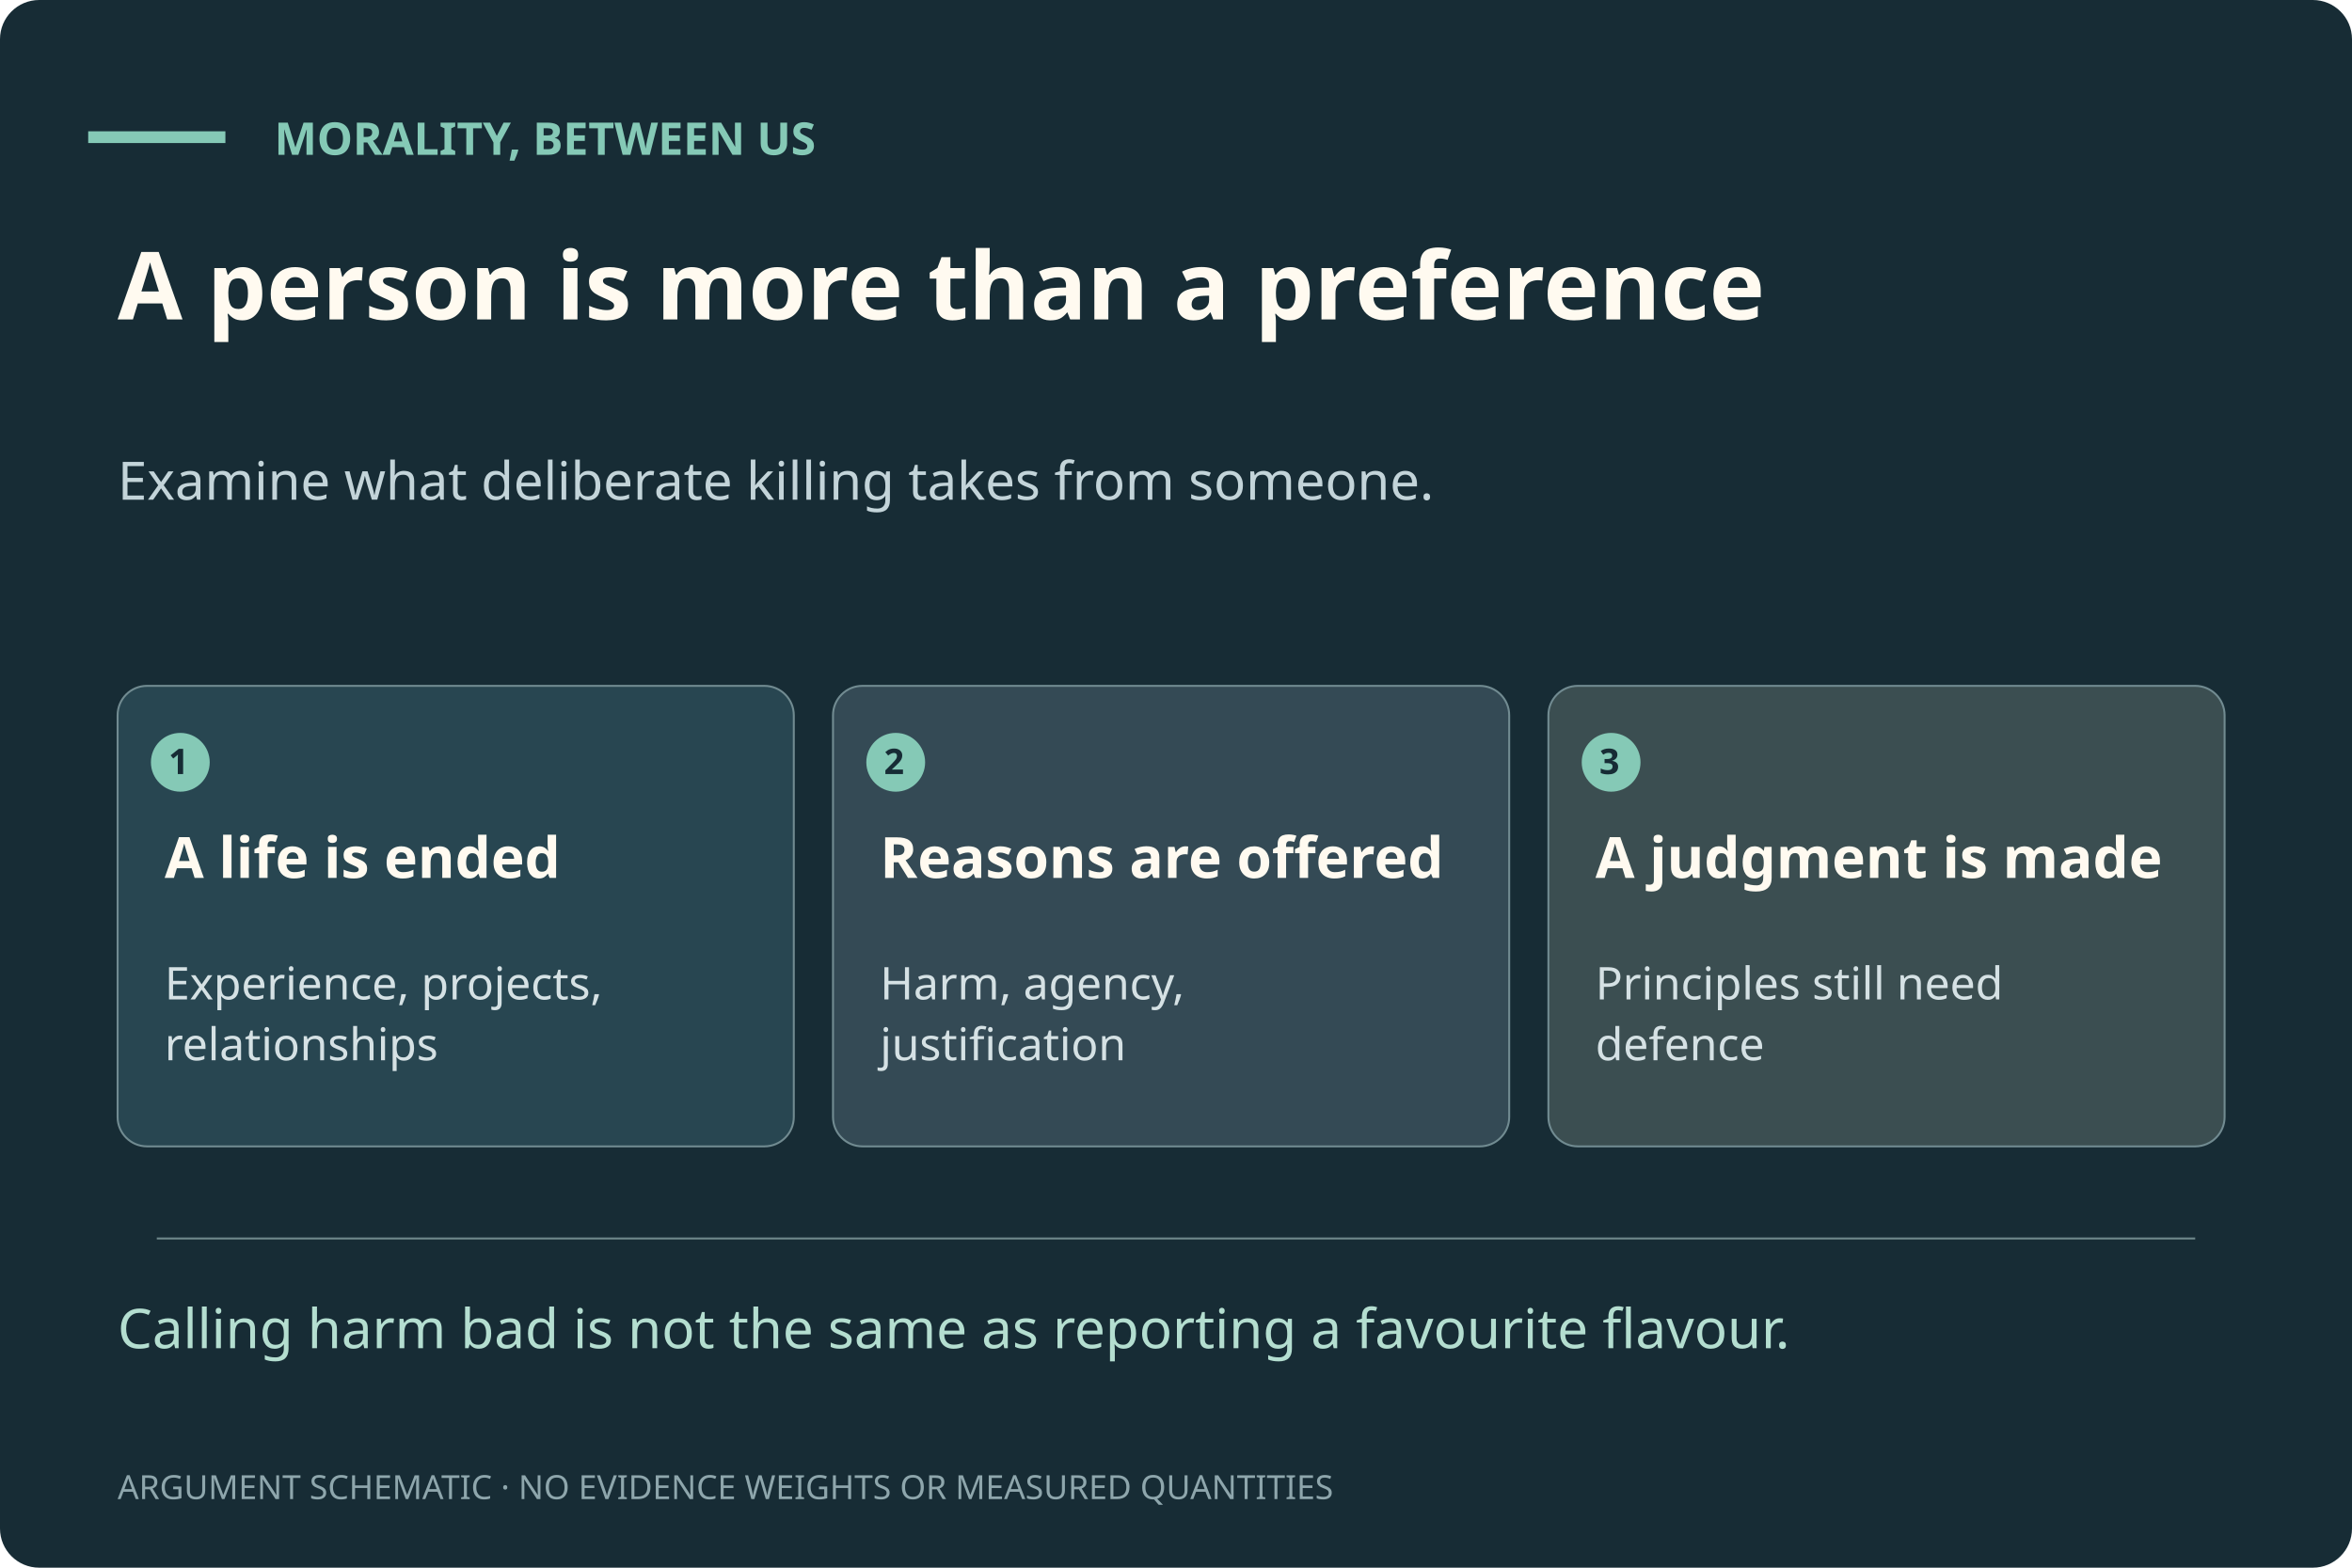
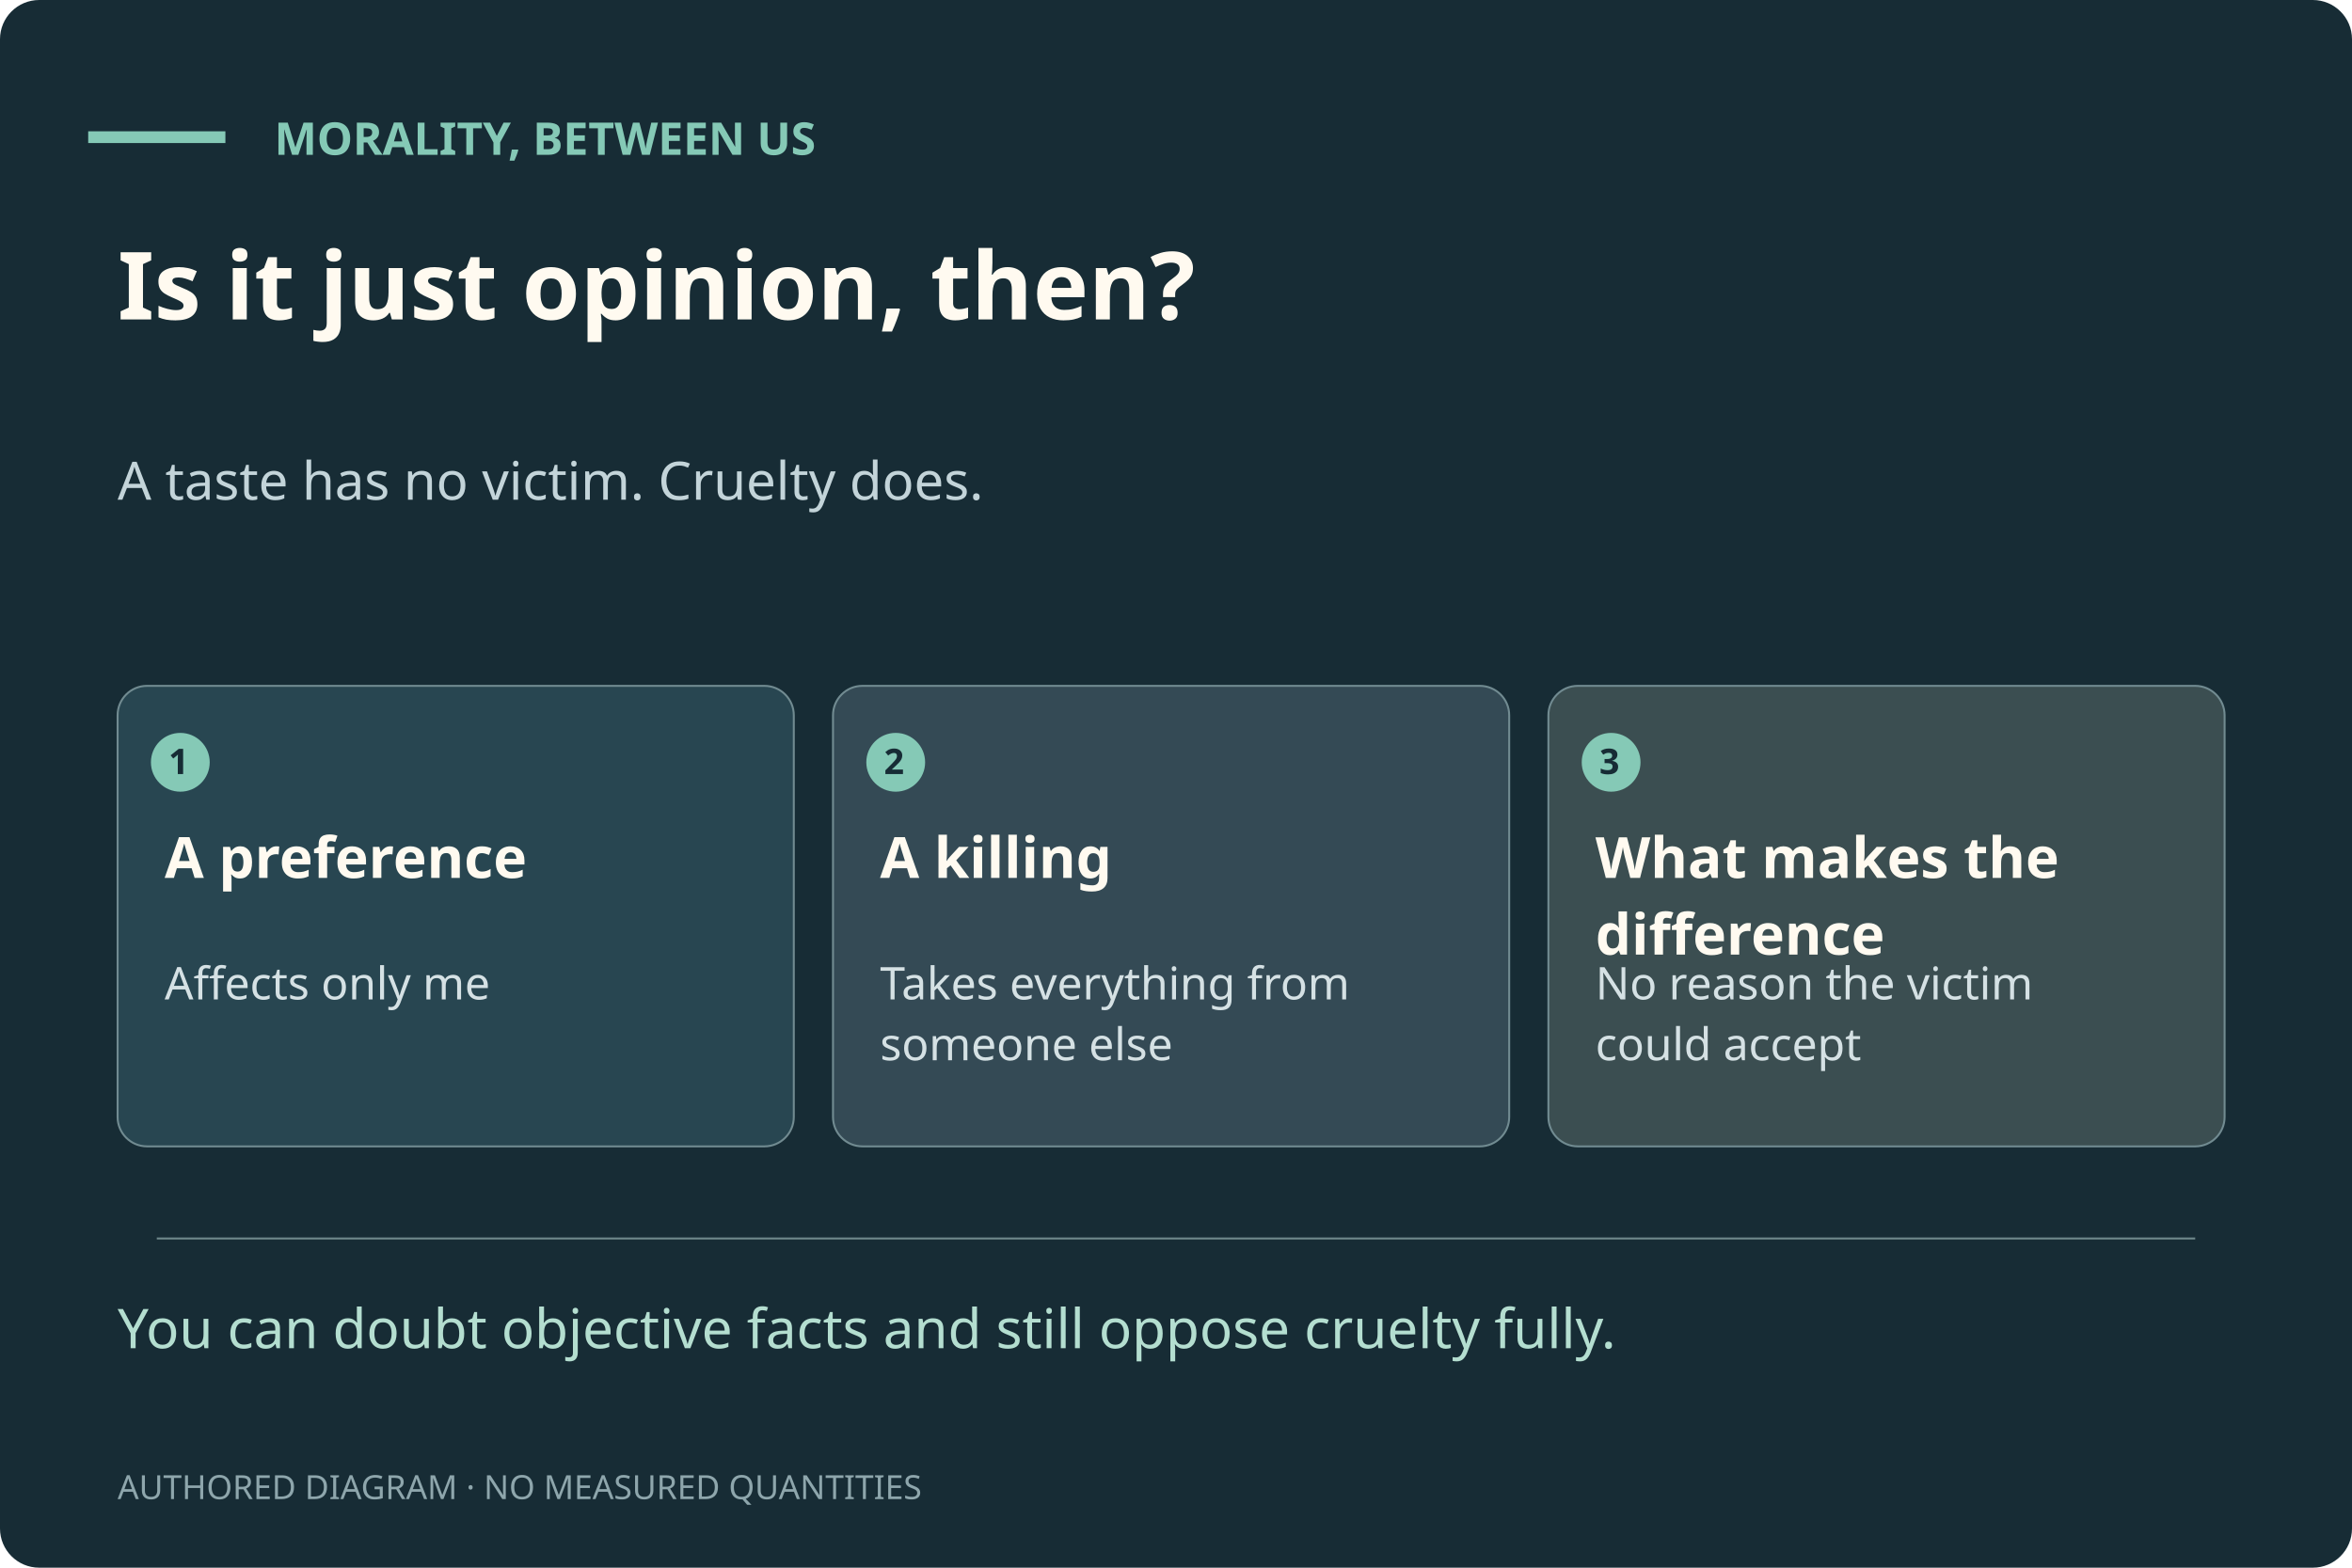
- <svg xmlns="http://www.w3.org/2000/svg" width="1200" height="800" viewBox="0 0 1200 800" role="img" aria-label="A person is more than a preference">
+ <svg xmlns="http://www.w3.org/2000/svg" width="1200" height="800" viewBox="0 0 1200 800" role="img" aria-label="Is it just opinion, then?">
  <rect width="1200" height="800" rx="20" fill="#172c35" />
  <path d="M45 70h70" stroke="#85c9b6" stroke-width="6" />
  <text x="140" y="79" fill="#85c9b6" font-size="23" font-weight="600" font-family="system-ui,sans-serif">
    <tspan x="140" dy="0">MORALITY, BETWEEN US</tspan>
  </text>
  <text x="60" y="163" fill="#fffaf0" font-size="48" font-weight="600" font-family="system-ui,sans-serif">
-     <tspan x="60" dy="0">A person is more than a preference</tspan>
+     <tspan x="60" dy="0">Is it just opinion, then?</tspan>
  </text>
  <text x="60" y="255" fill="#c3d4d9" font-size="27" font-weight="400" font-family="system-ui,sans-serif">
-     <tspan x="60" dy="0">Examine what deliberate killing takes from someone.</tspan>
+     <tspan x="60" dy="0">A taste has no victim. Cruelty does.</tspan>
  </text>
  <rect x="60" y="350" width="345" height="235" rx="15" fill="#284651" stroke="#718b91" />
  <circle cx="92" cy="389" r="15" fill="#85c9b6" />
  <text x="86" y="395" fill="#172c35" font-size="18" font-weight="700" font-family="system-ui,sans-serif">
    <tspan x="86" dy="0">1</tspan>
  </text>
  <text x="84" y="448" fill="#fffaf0" font-size="29" font-weight="600" font-family="system-ui,sans-serif">
-     <tspan x="84" dy="0">A life is ended</tspan>
+     <tspan x="84" dy="0">A preference</tspan>
  </text>
  <text x="84" y="510" fill="#d5e1e4" font-size="23" font-weight="400" font-family="system-ui,sans-serif">
-     <tspan x="84" dy="0">Experience, projects,</tspan>
-     <tspan x="84" dy="31.05">relationships</tspan>
+     <tspan x="84" dy="0">Affects only me</tspan>
  </text>
  <rect x="425" y="350" width="345" height="235" rx="15" fill="#344a55" stroke="#718b91" />
  <circle cx="457" cy="389" r="15" fill="#85c9b6" />
  <text x="451" y="395" fill="#172c35" font-size="18" font-weight="700" font-family="system-ui,sans-serif">
    <tspan x="451" dy="0">2</tspan>
  </text>
  <text x="449" y="448" fill="#fffaf0" font-size="29" font-weight="600" font-family="system-ui,sans-serif">
-     <tspan x="449" dy="0">Reasons are offered</tspan>
+     <tspan x="449" dy="0">A killing</tspan>
  </text>
  <text x="449" y="510" fill="#d5e1e4" font-size="23" font-weight="400" font-family="system-ui,sans-serif">
-     <tspan x="449" dy="0">Harm, agency,</tspan>
-     <tspan x="449" dy="31.05">justification</tspan>
+     <tspan x="449" dy="0">Takes everything from</tspan>
+     <tspan x="449" dy="31.05">someone else</tspan>
  </text>
  <rect x="790" y="350" width="345" height="235" rx="15" fill="#3b4e51" stroke="#718b91" />
  <circle cx="822" cy="389" r="15" fill="#85c9b6" />
  <text x="816" y="395" fill="#172c35" font-size="18" font-weight="700" font-family="system-ui,sans-serif">
    <tspan x="816" dy="0">3</tspan>
  </text>
  <text x="814" y="448" fill="#fffaf0" font-size="29" font-weight="600" font-family="system-ui,sans-serif">
-     <tspan x="814" dy="0">A judgment is made</tspan>
+     <tspan x="814" dy="0">What makes the</tspan>
+     <tspan x="814" dy="39.15">difference</tspan>
  </text>
  <text x="814" y="510" fill="#d5e1e4" font-size="23" font-weight="400" font-family="system-ui,sans-serif">
-     <tspan x="814" dy="0">Principles still need</tspan>
-     <tspan x="814" dy="31.05">defence</tspan>
+     <tspan x="814" dy="0">No reason the victim</tspan>
+     <tspan x="814" dy="31.05">could accept</tspan>
  </text>
  <path d="M80 632h1040" stroke="#70898c" />
  <text x="60" y="688" fill="#b4ded0" font-size="28" font-weight="400" font-family="system-ui,sans-serif">
-     <tspan x="60" dy="0">Calling harm bad is not the same as reporting a favourite flavour.</tspan>
+     <tspan x="60" dy="0">You can doubt objective facts and still oppose cruelty fully.</tspan>
  </text>
  <text x="60" y="765" fill="#8ea6ac" font-size="17" font-weight="400" font-family="system-ui,sans-serif">
-     <tspan x="60" dy="0">ARGUMENT SCHEMATIC · NO EVIDENCE WEIGHTS OR MEASURED QUANTITIES</tspan>
+     <tspan x="60" dy="0">AUTHORED DIAGRAM · NO MEASURED QUANTITIES</tspan>
  </text>
</svg>
